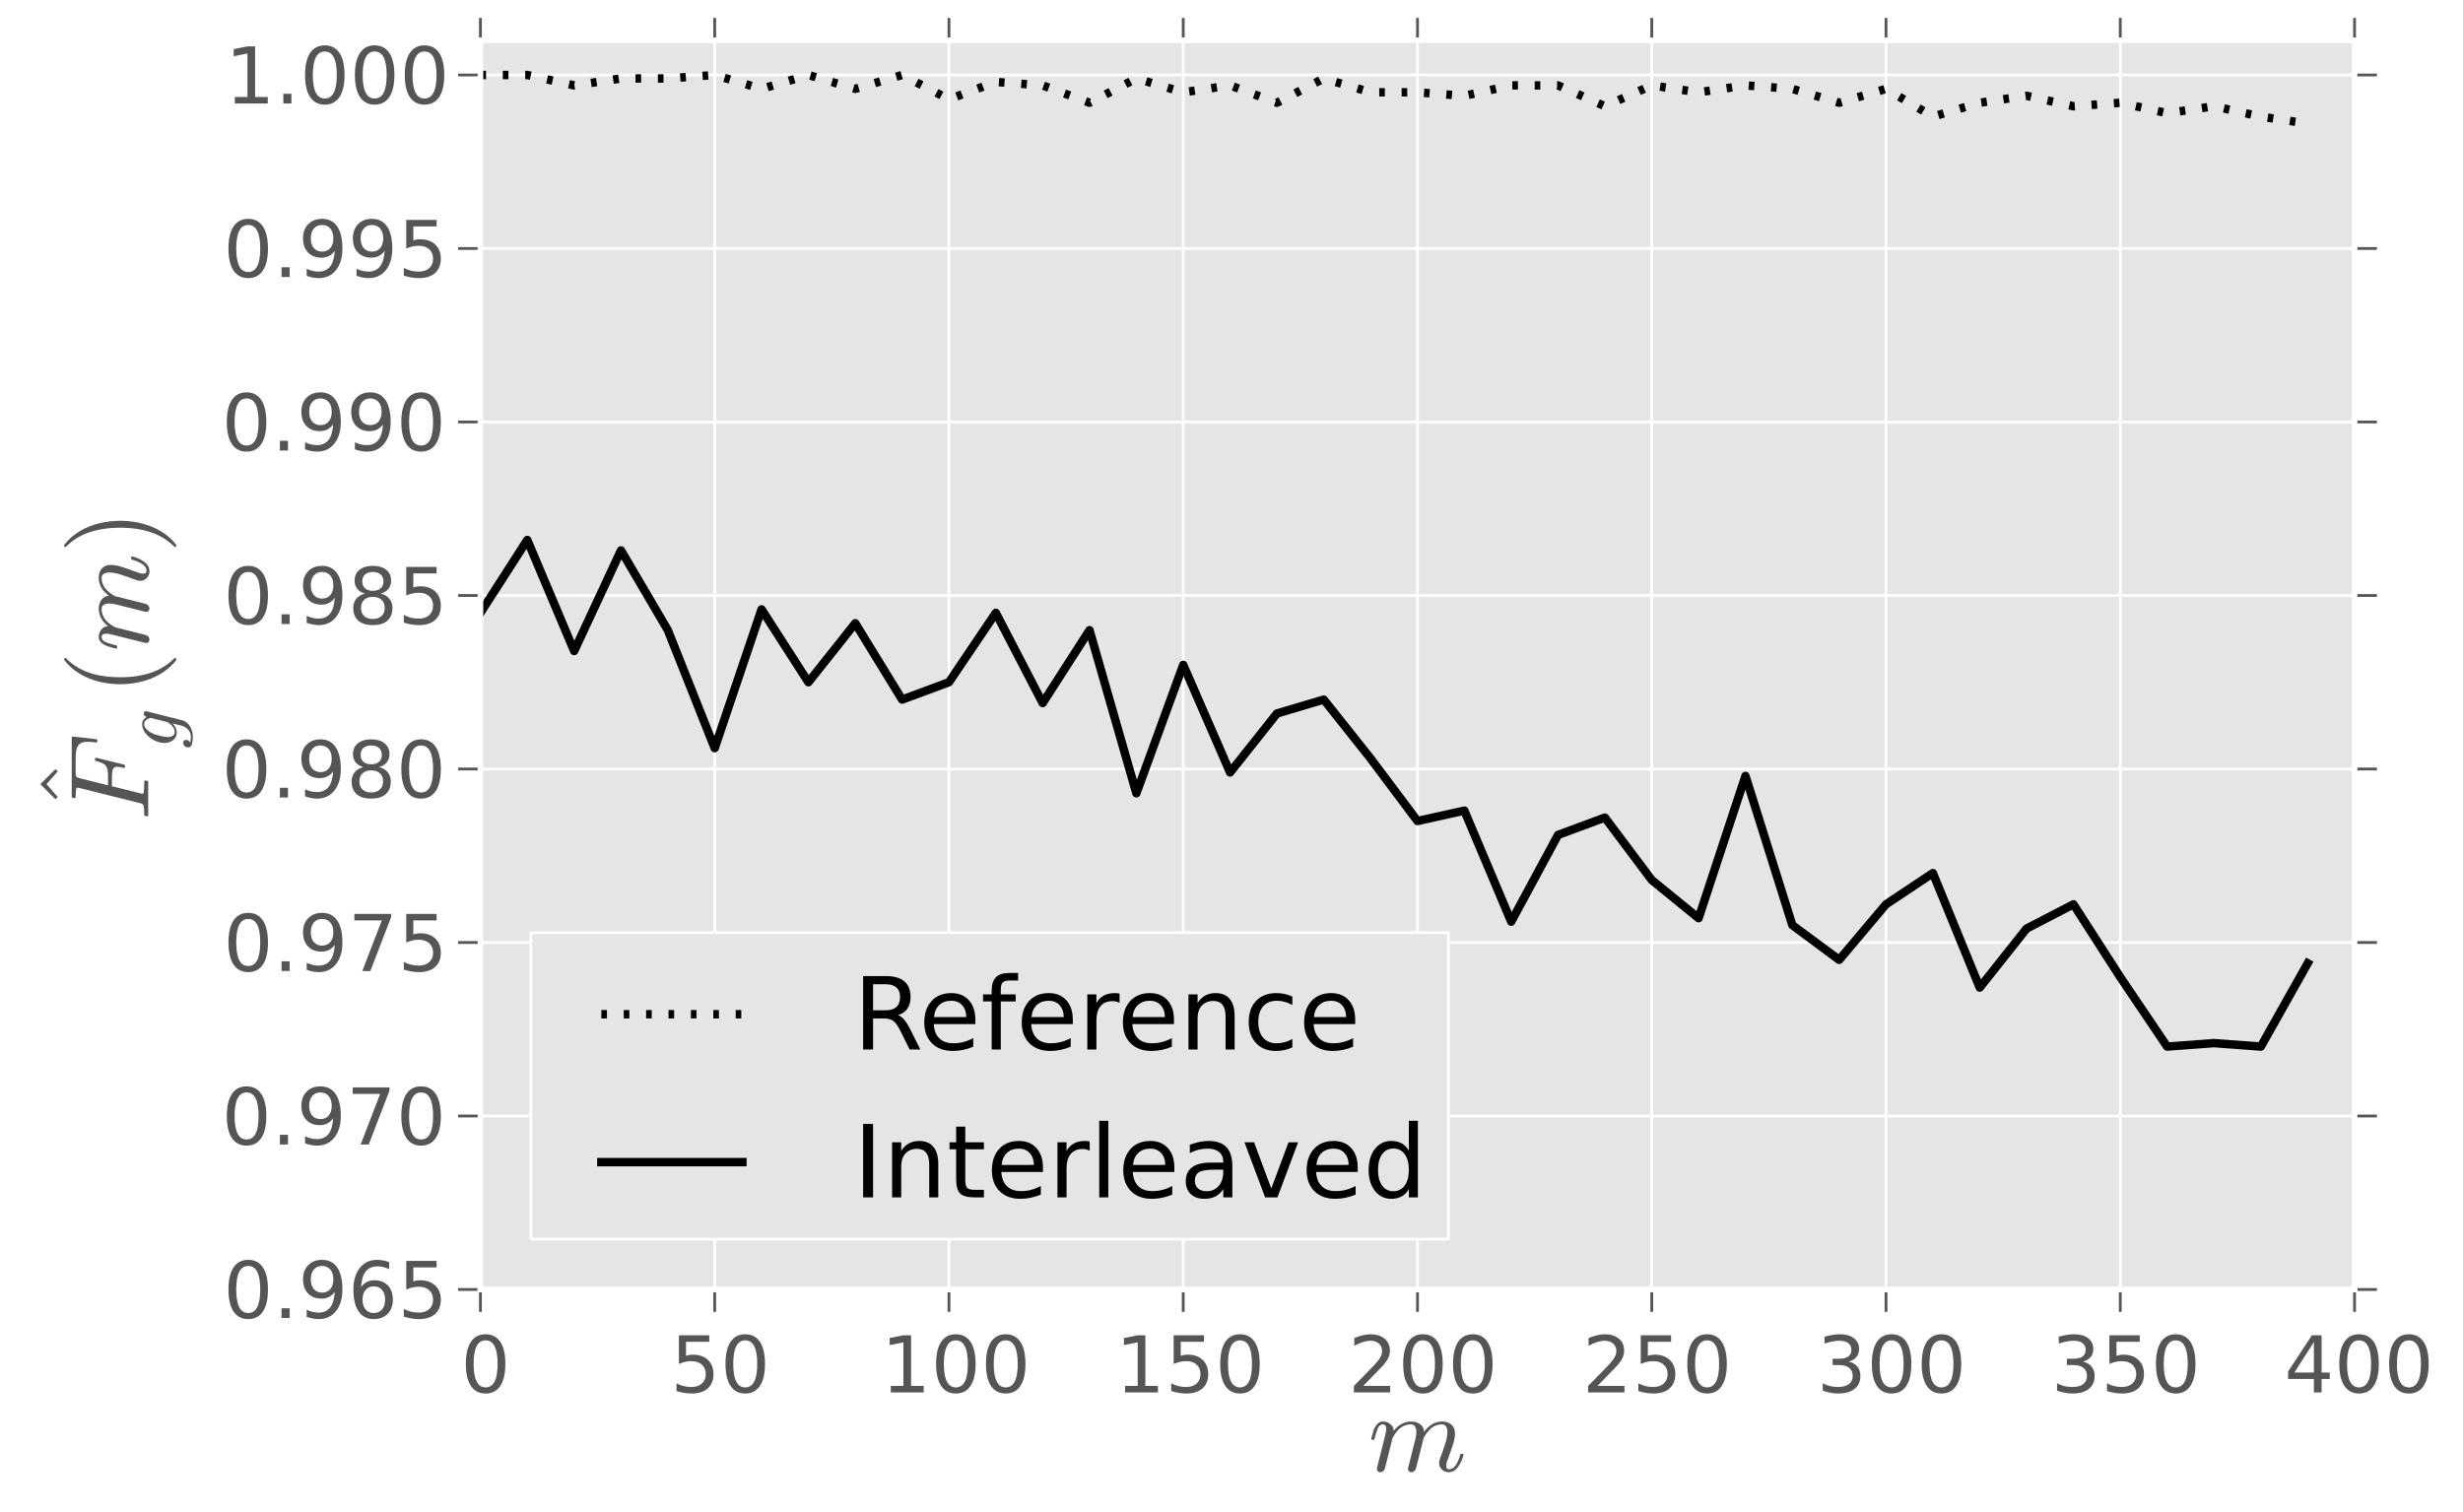
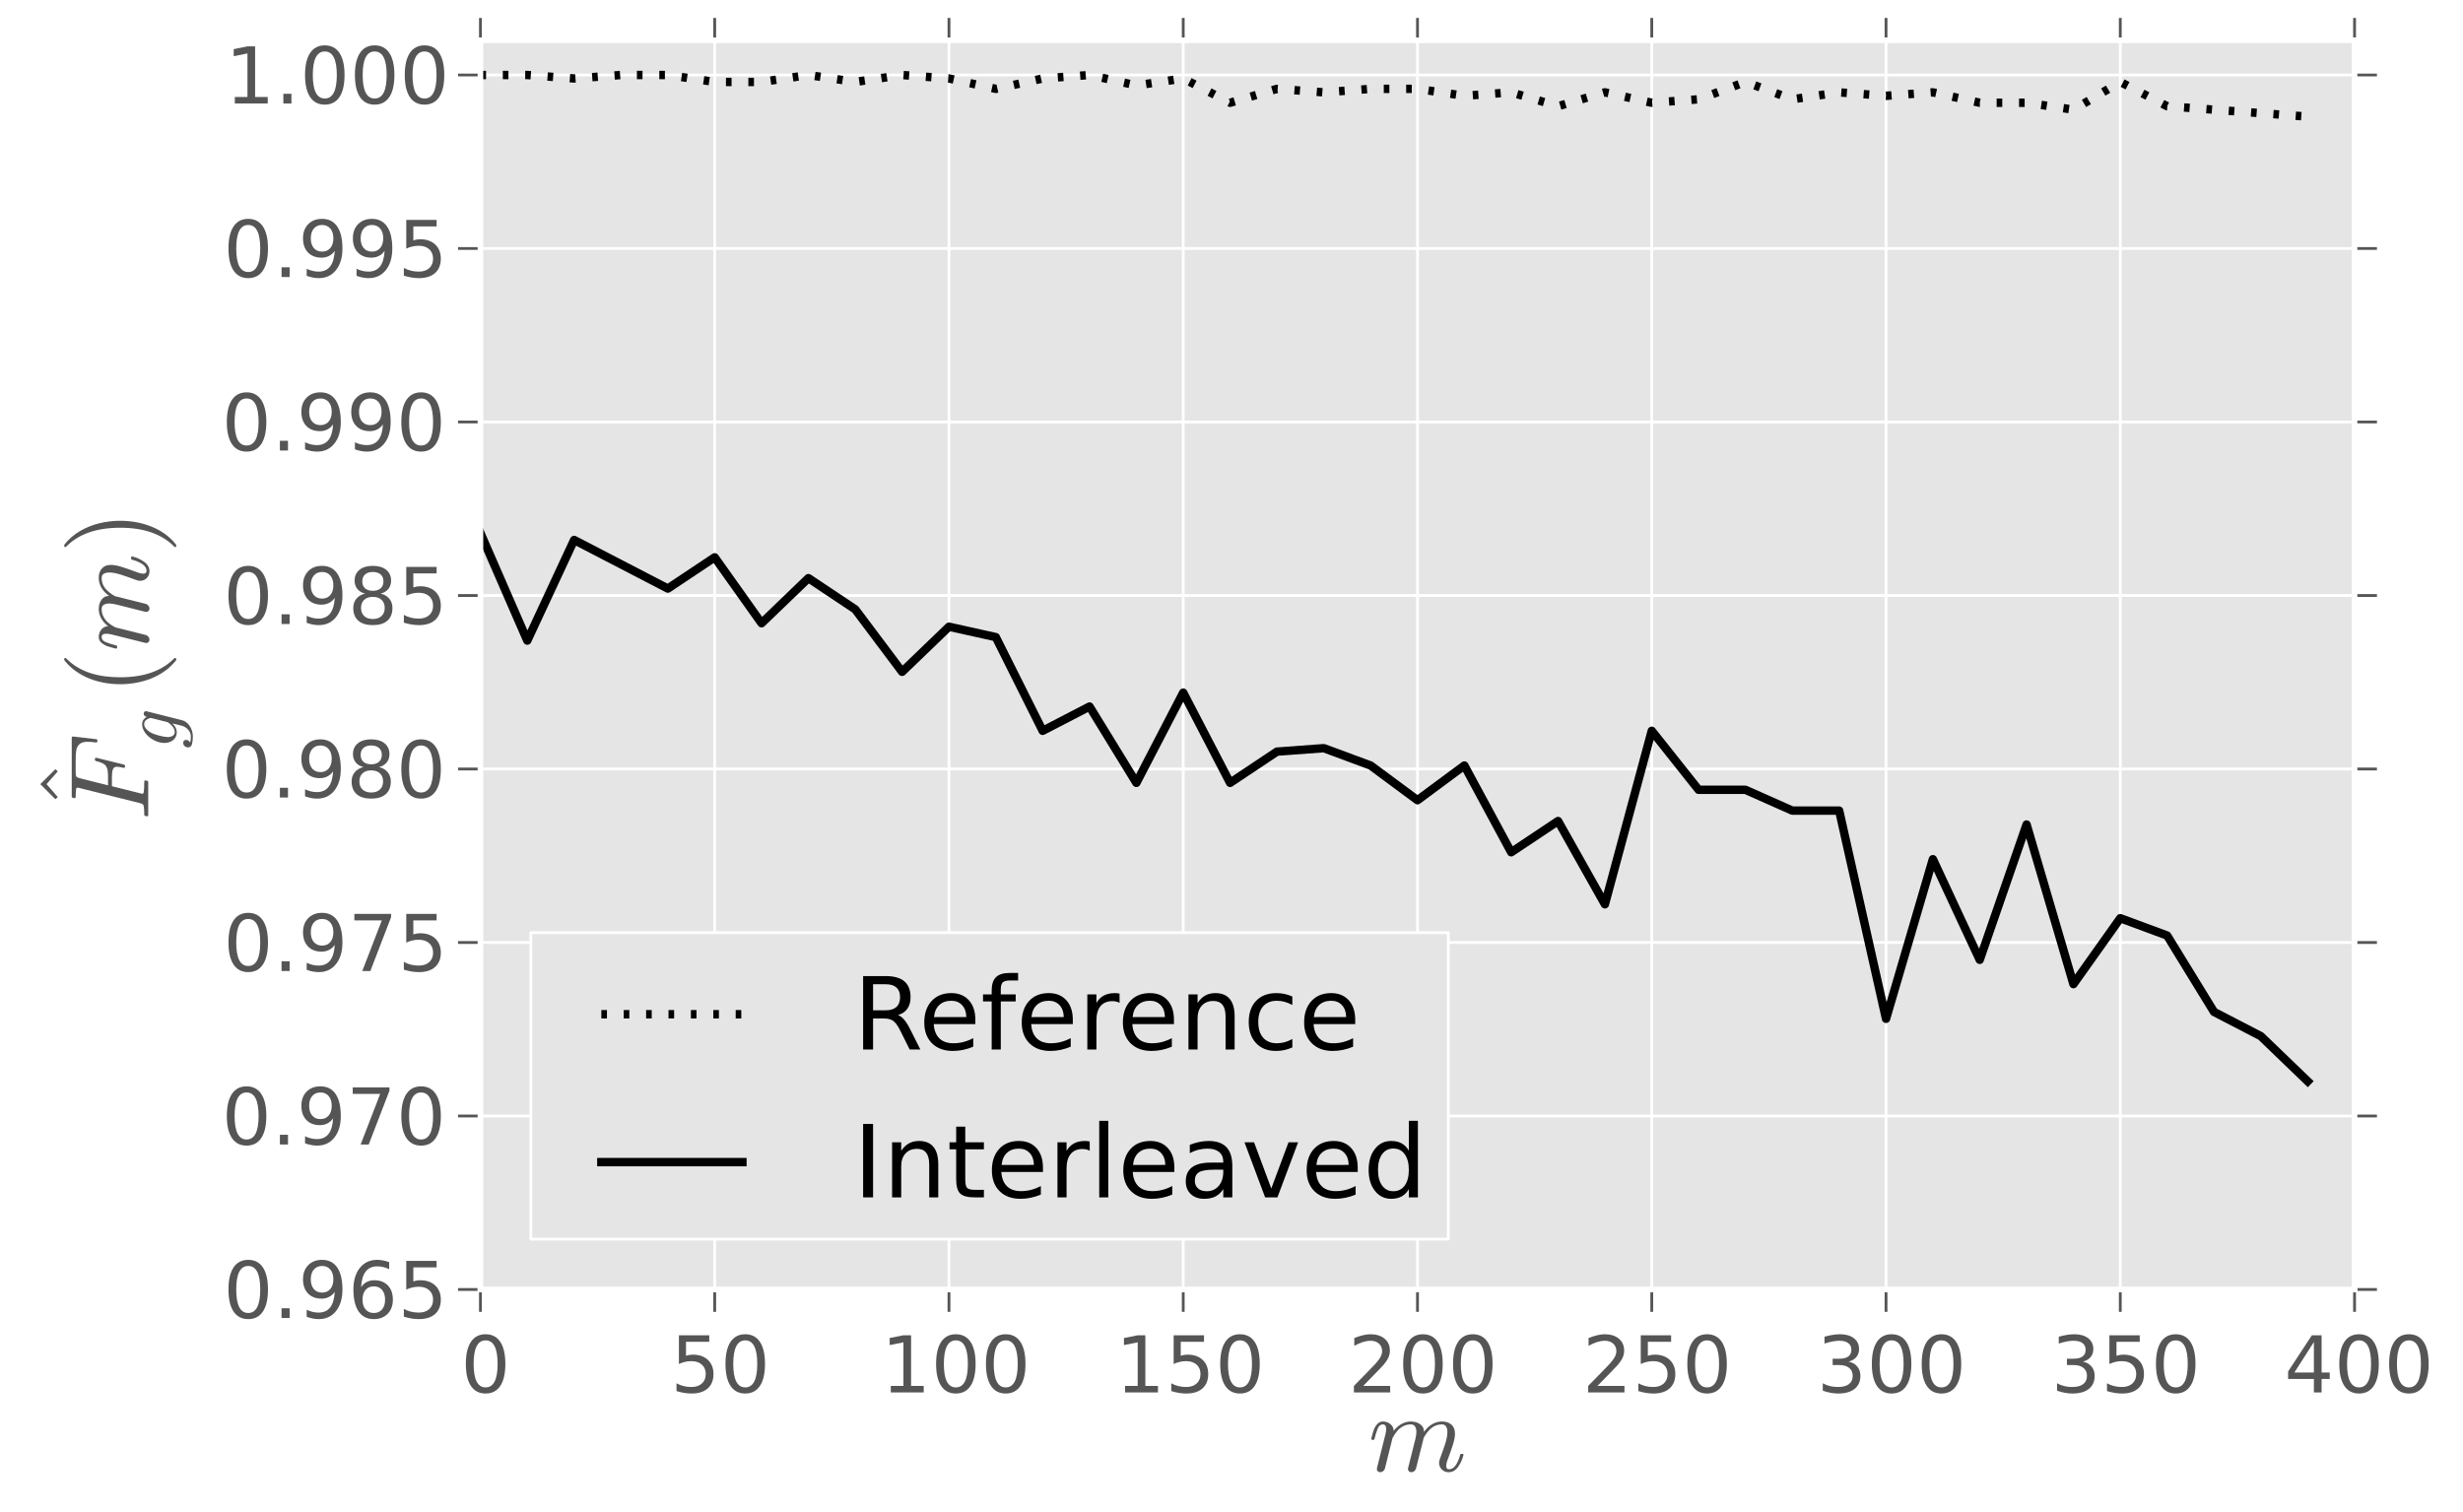
<svg xmlns="http://www.w3.org/2000/svg" xmlns:xlink="http://www.w3.org/1999/xlink" height="270pt" version="1.1" viewBox="0 0 440 270" width="440pt">
  <defs>
    <style type="text/css">
*{stroke-linecap:square;stroke-linejoin:round;}
  </style>
  </defs>
  <g id="figure_1">
    <g id="patch_1">
      <path d=" M3.55271e-15 270.59 L440.381 270.59 L440.381 0 L3.55271e-15 0 z " style="fill:#ffffff;" />
    </g>
    <g id="axes_1">
      <g id="patch_2">
        <path d=" M85.827 230.4 L420.627 230.4 L420.627 7.2 L85.827 7.2 z " style="fill:#e5e5e5;" />
      </g>
      <g id="matplotlib.axis_1">
        <g id="xtick_1">
          <g id="line2d_1">
            <path clip-path="url(#pd73f716477)" d=" M85.827 230.4 L85.827 7.2" style="fill:none;stroke:#ffffff;stroke-width:0.5;" />
          </g>
          <g id="line2d_2">
            <defs>
              <path d=" M0 0 L0 4" id="m7433545468" style="stroke:#555555;stroke-linecap:butt;stroke-width:0.5;" />
            </defs>
            <g>
              <use style="fill:#555555;stroke:#555555;stroke-linecap:butt;stroke-width:0.5;" x="85.827" xlink:href="#m7433545468" y="230.4" />
            </g>
          </g>
          <g id="line2d_3">
            <defs>
              <path d=" M0 0 L0 -4" id="maa4ac689f6" style="stroke:#555555;stroke-linecap:butt;stroke-width:0.5;" />
            </defs>
            <g>
              <use style="fill:#555555;stroke:#555555;stroke-linecap:butt;stroke-width:0.5;" x="85.827" xlink:href="#maa4ac689f6" y="7.2" />
            </g>
          </g>
          <g id="text_1">
            <defs>
              <path d=" M31.781 66.406 Q24.172 66.406 20.328 58.906 Q16.5 51.422 16.5 36.375 Q16.5 21.391 20.328 13.891 Q24.172 6.391 31.781 6.391 Q39.453 6.391 43.281 13.891 Q47.125 21.391 47.125 36.375 Q47.125 51.422 43.281 58.906 Q39.453 66.406 31.781 66.406 M31.781 74.219 Q44.047 74.219 50.516 64.516 Q56.984 54.828 56.984 36.375 Q56.984 17.969 50.516 8.266 Q44.047 -1.422 31.781 -1.422 Q19.531 -1.422 13.062 8.266 Q6.594 17.969 6.594 36.375 Q6.594 54.828 13.062 64.516 Q19.531 74.219 31.781 74.219" id="DejaVuSans-30" />
            </defs>
            <g style="fill:#555555;" transform="translate(82.29922 248.7906)scale(0.14 -0.14)">
              <use xlink:href="#DejaVuSans-30" />
            </g>
          </g>
        </g>
        <g id="xtick_2">
          <g id="line2d_4">
            <path clip-path="url(#pd73f716477)" d=" M127.677 230.4 L127.677 7.2" style="fill:none;stroke:#ffffff;stroke-width:0.5;" />
          </g>
          <g id="line2d_5">
            <g>
              <use style="fill:#555555;stroke:#555555;stroke-linecap:butt;stroke-width:0.5;" x="127.677" xlink:href="#m7433545468" y="230.4" />
            </g>
          </g>
          <g id="line2d_6">
            <g>
              <use style="fill:#555555;stroke:#555555;stroke-linecap:butt;stroke-width:0.5;" x="127.677" xlink:href="#maa4ac689f6" y="7.2" />
            </g>
          </g>
          <g id="text_2">
            <defs>
              <path d=" M10.797 72.906 L49.516 72.906 L49.516 64.594 L19.828 64.594 L19.828 46.734 Q21.969 47.469 24.109 47.828 Q26.266 48.188 28.422 48.188 Q40.625 48.188 47.75 41.5 Q54.891 34.812 54.891 23.391 Q54.891 11.625 47.562 5.094 Q40.234 -1.422 26.906 -1.422 Q22.312 -1.422 17.547 -0.641 Q12.797 0.141 7.719 1.703 L7.719 11.625 Q12.109 9.234 16.797 8.062 Q21.484 6.891 26.703 6.891 Q35.156 6.891 40.078 11.328 Q45.016 15.766 45.016 23.391 Q45.016 31 40.078 35.438 Q35.156 39.891 26.703 39.891 Q22.75 39.891 18.812 39.016 Q14.891 38.141 10.797 36.281 z " id="DejaVuSans-35" />
            </defs>
            <g style="fill:#555555;" transform="translate(119.7742 248.7906)scale(0.14 -0.14)">
              <use xlink:href="#DejaVuSans-35" />
              <use x="63.623" xlink:href="#DejaVuSans-30" />
            </g>
          </g>
        </g>
        <g id="xtick_3">
          <g id="line2d_7">
            <path clip-path="url(#pd73f716477)" d=" M169.527 230.4 L169.527 7.2" style="fill:none;stroke:#ffffff;stroke-width:0.5;" />
          </g>
          <g id="line2d_8">
            <g>
              <use style="fill:#555555;stroke:#555555;stroke-linecap:butt;stroke-width:0.5;" x="169.527" xlink:href="#m7433545468" y="230.4" />
            </g>
          </g>
          <g id="line2d_9">
            <g>
              <use style="fill:#555555;stroke:#555555;stroke-linecap:butt;stroke-width:0.5;" x="169.527" xlink:href="#maa4ac689f6" y="7.2" />
            </g>
          </g>
          <g id="text_3">
            <defs>
              <path d=" M12.406 8.297 L28.516 8.297 L28.516 63.922 L10.984 60.406 L10.984 69.391 L28.422 72.906 L38.281 72.906 L38.281 8.297 L54.391 8.297 L54.391 0 L12.406 0 z " id="DejaVuSans-31" />
            </defs>
            <g style="fill:#555555;" transform="translate(157.3991 248.7906)scale(0.14 -0.14)">
              <use xlink:href="#DejaVuSans-31" />
              <use x="63.623" xlink:href="#DejaVuSans-30" />
              <use x="127.246" xlink:href="#DejaVuSans-30" />
            </g>
          </g>
        </g>
        <g id="xtick_4">
          <g id="line2d_10">
            <path clip-path="url(#pd73f716477)" d=" M211.377 230.4 L211.377 7.2" style="fill:none;stroke:#ffffff;stroke-width:0.5;" />
          </g>
          <g id="line2d_11">
            <g>
              <use style="fill:#555555;stroke:#555555;stroke-linecap:butt;stroke-width:0.5;" x="211.377" xlink:href="#m7433545468" y="230.4" />
            </g>
          </g>
          <g id="line2d_12">
            <g>
              <use style="fill:#555555;stroke:#555555;stroke-linecap:butt;stroke-width:0.5;" x="211.377" xlink:href="#maa4ac689f6" y="7.2" />
            </g>
          </g>
          <g id="text_4">
            <g style="fill:#555555;" transform="translate(199.2491 248.7906)scale(0.14 -0.14)">
              <use xlink:href="#DejaVuSans-31" />
              <use x="63.623" xlink:href="#DejaVuSans-35" />
              <use x="127.246" xlink:href="#DejaVuSans-30" />
            </g>
          </g>
        </g>
        <g id="xtick_5">
          <g id="line2d_13">
            <path clip-path="url(#pd73f716477)" d=" M253.227 230.4 L253.227 7.2" style="fill:none;stroke:#ffffff;stroke-width:0.5;" />
          </g>
          <g id="line2d_14">
            <g>
              <use style="fill:#555555;stroke:#555555;stroke-linecap:butt;stroke-width:0.5;" x="253.227" xlink:href="#m7433545468" y="230.4" />
            </g>
          </g>
          <g id="line2d_15">
            <g>
              <use style="fill:#555555;stroke:#555555;stroke-linecap:butt;stroke-width:0.5;" x="253.227" xlink:href="#maa4ac689f6" y="7.2" />
            </g>
          </g>
          <g id="text_5">
            <defs>
              <path d=" M19.188 8.297 L53.609 8.297 L53.609 0 L7.328 0 L7.328 8.297 Q12.938 14.109 22.625 23.891 Q32.328 33.688 34.812 36.531 Q39.547 41.844 41.422 45.531 Q43.312 49.219 43.312 52.781 Q43.312 58.594 39.234 62.25 Q35.156 65.922 28.609 65.922 Q23.969 65.922 18.812 64.312 Q13.672 62.703 7.812 59.422 L7.812 69.391 Q13.766 71.781 18.938 73 Q24.125 74.219 28.422 74.219 Q39.75 74.219 46.484 68.547 Q53.219 62.891 53.219 53.422 Q53.219 48.922 51.531 44.891 Q49.859 40.875 45.406 35.406 Q44.188 33.984 37.641 27.219 Q31.109 20.453 19.188 8.297" id="DejaVuSans-32" />
            </defs>
            <g style="fill:#555555;" transform="translate(240.8431 248.7906)scale(0.14 -0.14)">
              <use xlink:href="#DejaVuSans-32" />
              <use x="63.623" xlink:href="#DejaVuSans-30" />
              <use x="127.246" xlink:href="#DejaVuSans-30" />
            </g>
          </g>
        </g>
        <g id="xtick_6">
          <g id="line2d_16">
            <path clip-path="url(#pd73f716477)" d=" M295.077 230.4 L295.077 7.2" style="fill:none;stroke:#ffffff;stroke-width:0.5;" />
          </g>
          <g id="line2d_17">
            <g>
              <use style="fill:#555555;stroke:#555555;stroke-linecap:butt;stroke-width:0.5;" x="295.077" xlink:href="#m7433545468" y="230.4" />
            </g>
          </g>
          <g id="line2d_18">
            <g>
              <use style="fill:#555555;stroke:#555555;stroke-linecap:butt;stroke-width:0.5;" x="295.077" xlink:href="#maa4ac689f6" y="7.2" />
            </g>
          </g>
          <g id="text_6">
            <g style="fill:#555555;" transform="translate(282.6931 248.7906)scale(0.14 -0.14)">
              <use xlink:href="#DejaVuSans-32" />
              <use x="63.623" xlink:href="#DejaVuSans-35" />
              <use x="127.246" xlink:href="#DejaVuSans-30" />
            </g>
          </g>
        </g>
        <g id="xtick_7">
          <g id="line2d_19">
            <path clip-path="url(#pd73f716477)" d=" M336.927 230.4 L336.927 7.2" style="fill:none;stroke:#ffffff;stroke-width:0.5;" />
          </g>
          <g id="line2d_20">
            <g>
              <use style="fill:#555555;stroke:#555555;stroke-linecap:butt;stroke-width:0.5;" x="336.927" xlink:href="#m7433545468" y="230.4" />
            </g>
          </g>
          <g id="line2d_21">
            <g>
              <use style="fill:#555555;stroke:#555555;stroke-linecap:butt;stroke-width:0.5;" x="336.927" xlink:href="#maa4ac689f6" y="7.2" />
            </g>
          </g>
          <g id="text_7">
            <defs>
              <path d=" M40.578 39.312 Q47.656 37.797 51.625 33 Q55.609 28.219 55.609 21.188 Q55.609 10.406 48.188 4.484 Q40.766 -1.422 27.094 -1.422 Q22.516 -1.422 17.656 -0.516 Q12.797 0.391 7.625 2.203 L7.625 11.719 Q11.719 9.328 16.594 8.109 Q21.484 6.891 26.812 6.891 Q36.078 6.891 40.938 10.547 Q45.797 14.203 45.797 21.188 Q45.797 27.641 41.281 31.266 Q36.766 34.906 28.719 34.906 L20.219 34.906 L20.219 43.016 L29.109 43.016 Q36.375 43.016 40.234 45.922 Q44.094 48.828 44.094 54.297 Q44.094 59.906 40.109 62.906 Q36.141 65.922 28.719 65.922 Q24.656 65.922 20.016 65.031 Q15.375 64.156 9.812 62.312 L9.812 71.094 Q15.438 72.656 20.344 73.438 Q25.25 74.219 29.594 74.219 Q40.828 74.219 47.359 69.109 Q53.906 64.016 53.906 55.328 Q53.906 49.266 50.438 45.094 Q46.969 40.922 40.578 39.312" id="DejaVuSans-33" />
            </defs>
            <g style="fill:#555555;" transform="translate(324.5639 248.7906)scale(0.14 -0.14)">
              <use xlink:href="#DejaVuSans-33" />
              <use x="63.623" xlink:href="#DejaVuSans-30" />
              <use x="127.246" xlink:href="#DejaVuSans-30" />
            </g>
          </g>
        </g>
        <g id="xtick_8">
          <g id="line2d_22">
            <path clip-path="url(#pd73f716477)" d=" M378.777 230.4 L378.777 7.2" style="fill:none;stroke:#ffffff;stroke-width:0.5;" />
          </g>
          <g id="line2d_23">
            <g>
              <use style="fill:#555555;stroke:#555555;stroke-linecap:butt;stroke-width:0.5;" x="378.777" xlink:href="#m7433545468" y="230.4" />
            </g>
          </g>
          <g id="line2d_24">
            <g>
              <use style="fill:#555555;stroke:#555555;stroke-linecap:butt;stroke-width:0.5;" x="378.777" xlink:href="#maa4ac689f6" y="7.2" />
            </g>
          </g>
          <g id="text_8">
            <g style="fill:#555555;" transform="translate(366.4139 248.7906)scale(0.14 -0.14)">
              <use xlink:href="#DejaVuSans-33" />
              <use x="63.623" xlink:href="#DejaVuSans-35" />
              <use x="127.246" xlink:href="#DejaVuSans-30" />
            </g>
          </g>
        </g>
        <g id="xtick_9">
          <g id="line2d_25">
            <path clip-path="url(#pd73f716477)" d=" M420.627 230.4 L420.627 7.2" style="fill:none;stroke:#ffffff;stroke-width:0.5;" />
          </g>
          <g id="line2d_26">
            <g>
              <use style="fill:#555555;stroke:#555555;stroke-linecap:butt;stroke-width:0.5;" x="420.627" xlink:href="#m7433545468" y="230.4" />
            </g>
          </g>
          <g id="line2d_27">
            <g>
              <use style="fill:#555555;stroke:#555555;stroke-linecap:butt;stroke-width:0.5;" x="420.627" xlink:href="#maa4ac689f6" y="7.2" />
            </g>
          </g>
          <g id="text_9">
            <defs>
              <path d=" M37.797 64.312 L12.891 25.391 L37.797 25.391 z  M35.203 72.906 L47.609 72.906 L47.609 25.391 L58.016 25.391 L58.016 17.188 L47.609 17.188 L47.609 0 L37.797 0 L37.797 17.188 L4.891 17.188 L4.891 26.703 z " id="DejaVuSans-34" />
            </defs>
            <g style="fill:#555555;" transform="translate(408.0725 248.7906)scale(0.14 -0.14)">
              <use xlink:href="#DejaVuSans-34" />
              <use x="63.623" xlink:href="#DejaVuSans-30" />
              <use x="127.246" xlink:href="#DejaVuSans-30" />
            </g>
          </g>
        </g>
        <g id="text_10">
          <defs>
            <path d=" M7.719 1.703 Q7.719 2.297 7.812 2.594 L15.281 32.422 Q16.016 35.203 16.016 37.312 Q16.016 41.609 13.094 41.609 Q9.969 41.609 8.453 37.859 Q6.938 34.125 5.516 28.422 Q5.516 28.125 5.219 27.953 Q4.938 27.781 4.688 27.781 L3.516 27.781 Q3.172 27.781 2.922 28.141 Q2.688 28.516 2.688 28.812 Q3.766 33.156 4.766 36.172 Q5.766 39.203 7.891 41.688 Q10.016 44.188 13.188 44.188 Q16.938 44.188 19.812 41.812 Q22.703 39.453 22.703 35.797 Q25.688 39.703 29.688 41.938 Q33.688 44.188 38.188 44.188 Q42.922 44.188 46.359 41.766 Q49.812 39.359 49.812 34.906 Q52.875 39.266 57 41.719 Q61.141 44.188 66.016 44.188 Q71.188 44.188 74.328 41.375 Q77.484 38.578 77.484 33.406 Q77.484 29.297 75.656 23.484 Q73.828 17.672 71.094 10.5 Q69.672 7.031 69.672 4.5 Q69.672 1.516 72.016 1.516 Q75.922 1.516 78.516 5.703 Q81.109 9.906 82.172 14.703 Q82.469 15.281 83.016 15.281 L84.188 15.281 Q84.578 15.281 84.844 15.016 Q85.109 14.75 85.109 14.406 Q85.109 14.312 85.016 14.109 Q83.641 8.453 80.25 3.656 Q76.859 -1.125 71.781 -1.125 Q68.266 -1.125 65.766 1.297 Q63.281 3.719 63.281 7.172 Q63.281 8.938 64.109 11.078 Q66.938 18.609 68.812 24.516 Q70.703 30.422 70.703 34.906 Q70.703 37.703 69.578 39.656 Q68.453 41.609 65.828 41.609 Q60.359 41.609 56.344 38.25 Q52.344 34.906 49.422 29.391 Q49.219 28.422 49.125 27.875 L42.672 2.203 Q42.328 0.828 41.125 -0.141 Q39.938 -1.125 38.484 -1.125 Q37.312 -1.125 36.406 -0.344 Q35.5 0.438 35.5 1.703 Q35.5 2.297 35.594 2.594 L42 28.078 Q43.016 32.172 43.016 34.906 Q43.016 37.703 41.859 39.656 Q40.719 41.609 37.984 41.609 Q34.328 41.609 31.25 39.984 Q28.172 38.375 25.875 35.719 Q23.578 33.062 21.688 29.391 L14.891 2.203 Q14.547 0.828 13.344 -0.141 Q12.156 -1.125 10.688 -1.125 Q9.469 -1.125 8.594 -0.344 Q7.719 0.438 7.719 1.703" id="Cmmi10-6d" />
          </defs>
          <g style="fill:#555555;" transform="translate(244.4266 263.3897)scale(0.2 -0.2)">
            <use transform="translate(0.0 2.8125)" xlink:href="#Cmmi10-6d" />
          </g>
        </g>
      </g>
      <g id="matplotlib.axis_2">
        <g id="ytick_1">
          <g id="line2d_28">
            <path clip-path="url(#pd73f716477)" d=" M85.827 230.4 L420.627 230.4" style="fill:none;stroke:#ffffff;stroke-width:0.5;" />
          </g>
          <g id="line2d_29">
            <defs>
              <path d=" M0 0 L-4 0" id="m3e680a24a7" style="stroke:#555555;stroke-linecap:butt;stroke-width:0.5;" />
            </defs>
            <g>
              <use style="fill:#555555;stroke:#555555;stroke-linecap:butt;stroke-width:0.5;" x="85.827" xlink:href="#m3e680a24a7" y="230.4" />
            </g>
          </g>
          <g id="line2d_30">
            <defs>
              <path d=" M0 0 L4 0" id="m802668454a" style="stroke:#555555;stroke-linecap:butt;stroke-width:0.5;" />
            </defs>
            <g>
              <use style="fill:#555555;stroke:#555555;stroke-linecap:butt;stroke-width:0.5;" x="420.627" xlink:href="#m802668454a" y="230.4" />
            </g>
          </g>
          <g id="text_11">
            <defs>
              <path d=" M10.984 1.516 L10.984 10.5 Q14.703 8.734 18.5 7.812 Q22.312 6.891 25.984 6.891 Q35.75 6.891 40.891 13.453 Q46.047 20.016 46.781 33.406 Q43.953 29.203 39.594 26.953 Q35.25 24.703 29.984 24.703 Q19.047 24.703 12.672 31.312 Q6.297 37.938 6.297 49.422 Q6.297 60.641 12.938 67.422 Q19.578 74.219 30.609 74.219 Q43.266 74.219 49.922 64.516 Q56.594 54.828 56.594 36.375 Q56.594 19.141 48.406 8.859 Q40.234 -1.422 26.422 -1.422 Q22.703 -1.422 18.891 -0.688 Q15.094 0.047 10.984 1.516 M30.609 32.422 Q37.25 32.422 41.125 36.953 Q45.016 41.5 45.016 49.422 Q45.016 57.281 41.125 61.844 Q37.25 66.406 30.609 66.406 Q23.969 66.406 20.094 61.844 Q16.219 57.281 16.219 49.422 Q16.219 41.5 20.094 36.953 Q23.969 32.422 30.609 32.422" id="DejaVuSans-39" />
              <path d=" M33.016 40.375 Q26.375 40.375 22.484 35.828 Q18.609 31.297 18.609 23.391 Q18.609 15.531 22.484 10.953 Q26.375 6.391 33.016 6.391 Q39.656 6.391 43.531 10.953 Q47.406 15.531 47.406 23.391 Q47.406 31.297 43.531 35.828 Q39.656 40.375 33.016 40.375 M52.594 71.297 L52.594 62.312 Q48.875 64.062 45.094 64.984 Q41.312 65.922 37.594 65.922 Q27.828 65.922 22.672 59.328 Q17.531 52.734 16.797 39.406 Q19.672 43.656 24.016 45.922 Q28.375 48.188 33.594 48.188 Q44.578 48.188 50.953 41.516 Q57.328 34.859 57.328 23.391 Q57.328 12.156 50.688 5.359 Q44.047 -1.422 33.016 -1.422 Q20.359 -1.422 13.672 8.266 Q6.984 17.969 6.984 36.375 Q6.984 53.656 15.188 63.938 Q23.391 74.219 37.203 74.219 Q40.922 74.219 44.703 73.484 Q48.484 72.75 52.594 71.297" id="DejaVuSans-36" />
              <path d=" M10.688 12.406 L21 12.406 L21 0 L10.688 0 z " id="DejaVuSans-2e" />
            </defs>
            <g style="fill:#555555;" transform="translate(39.89312 235.4958)scale(0.14 -0.14)">
              <use xlink:href="#DejaVuSans-30" />
              <use x="63.623" xlink:href="#DejaVuSans-2e" />
              <use x="95.41" xlink:href="#DejaVuSans-39" />
              <use x="159.033" xlink:href="#DejaVuSans-36" />
              <use x="222.656" xlink:href="#DejaVuSans-35" />
            </g>
          </g>
        </g>
        <g id="ytick_2">
          <g id="line2d_31">
            <path clip-path="url(#pd73f716477)" d=" M85.827 199.4 L420.627 199.4" style="fill:none;stroke:#ffffff;stroke-width:0.5;" />
          </g>
          <g id="line2d_32">
            <g>
              <use style="fill:#555555;stroke:#555555;stroke-linecap:butt;stroke-width:0.5;" x="85.827" xlink:href="#m3e680a24a7" y="199.4" />
            </g>
          </g>
          <g id="line2d_33">
            <g>
              <use style="fill:#555555;stroke:#555555;stroke-linecap:butt;stroke-width:0.5;" x="420.627" xlink:href="#m802668454a" y="199.4" />
            </g>
          </g>
          <g id="text_12">
            <defs>
              <path d=" M8.203 72.906 L55.078 72.906 L55.078 68.703 L28.609 0 L18.312 0 L43.219 64.594 L8.203 64.594 z " id="DejaVuSans-37" />
            </defs>
            <g style="fill:#555555;" transform="translate(39.6 204.4958)scale(0.14 -0.14)">
              <use xlink:href="#DejaVuSans-30" />
              <use x="63.623" xlink:href="#DejaVuSans-2e" />
              <use x="95.41" xlink:href="#DejaVuSans-39" />
              <use x="159.033" xlink:href="#DejaVuSans-37" />
              <use x="222.656" xlink:href="#DejaVuSans-30" />
            </g>
          </g>
        </g>
        <g id="ytick_3">
          <g id="line2d_34">
            <path clip-path="url(#pd73f716477)" d=" M85.827 168.4 L420.627 168.4" style="fill:none;stroke:#ffffff;stroke-width:0.5;" />
          </g>
          <g id="line2d_35">
            <g>
              <use style="fill:#555555;stroke:#555555;stroke-linecap:butt;stroke-width:0.5;" x="85.827" xlink:href="#m3e680a24a7" y="168.4" />
            </g>
          </g>
          <g id="line2d_36">
            <g>
              <use style="fill:#555555;stroke:#555555;stroke-linecap:butt;stroke-width:0.5;" x="420.627" xlink:href="#m802668454a" y="168.4" />
            </g>
          </g>
          <g id="text_13">
            <g style="fill:#555555;" transform="translate(39.89312 173.4958)scale(0.14 -0.14)">
              <use xlink:href="#DejaVuSans-30" />
              <use x="63.623" xlink:href="#DejaVuSans-2e" />
              <use x="95.41" xlink:href="#DejaVuSans-39" />
              <use x="159.033" xlink:href="#DejaVuSans-37" />
              <use x="222.656" xlink:href="#DejaVuSans-35" />
            </g>
          </g>
        </g>
        <g id="ytick_4">
          <g id="line2d_37">
            <path clip-path="url(#pd73f716477)" d=" M85.827 137.4 L420.627 137.4" style="fill:none;stroke:#ffffff;stroke-width:0.5;" />
          </g>
          <g id="line2d_38">
            <g>
              <use style="fill:#555555;stroke:#555555;stroke-linecap:butt;stroke-width:0.5;" x="85.827" xlink:href="#m3e680a24a7" y="137.4" />
            </g>
          </g>
          <g id="line2d_39">
            <g>
              <use style="fill:#555555;stroke:#555555;stroke-linecap:butt;stroke-width:0.5;" x="420.627" xlink:href="#m802668454a" y="137.4" />
            </g>
          </g>
          <g id="text_14">
            <defs>
              <path d=" M31.781 34.625 Q24.75 34.625 20.719 30.859 Q16.703 27.094 16.703 20.516 Q16.703 13.922 20.719 10.156 Q24.75 6.391 31.781 6.391 Q38.812 6.391 42.859 10.172 Q46.922 13.969 46.922 20.516 Q46.922 27.094 42.891 30.859 Q38.875 34.625 31.781 34.625 M21.922 38.812 Q15.578 40.375 12.031 44.719 Q8.5 49.078 8.5 55.328 Q8.5 64.062 14.719 69.141 Q20.953 74.219 31.781 74.219 Q42.672 74.219 48.875 69.141 Q55.078 64.062 55.078 55.328 Q55.078 49.078 51.531 44.719 Q48 40.375 41.703 38.812 Q48.828 37.156 52.797 32.312 Q56.781 27.484 56.781 20.516 Q56.781 9.906 50.312 4.234 Q43.844 -1.422 31.781 -1.422 Q19.734 -1.422 13.25 4.234 Q6.781 9.906 6.781 20.516 Q6.781 27.484 10.781 32.312 Q14.797 37.156 21.922 38.812 M18.312 54.391 Q18.312 48.734 21.844 45.562 Q25.391 42.391 31.781 42.391 Q38.141 42.391 41.719 45.562 Q45.312 48.734 45.312 54.391 Q45.312 60.062 41.719 63.234 Q38.141 66.406 31.781 66.406 Q25.391 66.406 21.844 63.234 Q18.312 60.062 18.312 54.391" id="DejaVuSans-38" />
            </defs>
            <g style="fill:#555555;" transform="translate(39.6 142.4958)scale(0.14 -0.14)">
              <use xlink:href="#DejaVuSans-30" />
              <use x="63.623" xlink:href="#DejaVuSans-2e" />
              <use x="95.41" xlink:href="#DejaVuSans-39" />
              <use x="159.033" xlink:href="#DejaVuSans-38" />
              <use x="222.656" xlink:href="#DejaVuSans-30" />
            </g>
          </g>
        </g>
        <g id="ytick_5">
          <g id="line2d_40">
            <path clip-path="url(#pd73f716477)" d=" M85.827 106.4 L420.627 106.4" style="fill:none;stroke:#ffffff;stroke-width:0.5;" />
          </g>
          <g id="line2d_41">
            <g>
              <use style="fill:#555555;stroke:#555555;stroke-linecap:butt;stroke-width:0.5;" x="85.827" xlink:href="#m3e680a24a7" y="106.4" />
            </g>
          </g>
          <g id="line2d_42">
            <g>
              <use style="fill:#555555;stroke:#555555;stroke-linecap:butt;stroke-width:0.5;" x="420.627" xlink:href="#m802668454a" y="106.4" />
            </g>
          </g>
          <g id="text_15">
            <g style="fill:#555555;" transform="translate(39.89312 111.4958)scale(0.14 -0.14)">
              <use xlink:href="#DejaVuSans-30" />
              <use x="63.623" xlink:href="#DejaVuSans-2e" />
              <use x="95.41" xlink:href="#DejaVuSans-39" />
              <use x="159.033" xlink:href="#DejaVuSans-38" />
              <use x="222.656" xlink:href="#DejaVuSans-35" />
            </g>
          </g>
        </g>
        <g id="ytick_6">
          <g id="line2d_43">
            <path clip-path="url(#pd73f716477)" d=" M85.827 75.4 L420.627 75.4" style="fill:none;stroke:#ffffff;stroke-width:0.5;" />
          </g>
          <g id="line2d_44">
            <g>
              <use style="fill:#555555;stroke:#555555;stroke-linecap:butt;stroke-width:0.5;" x="85.827" xlink:href="#m3e680a24a7" y="75.4" />
            </g>
          </g>
          <g id="line2d_45">
            <g>
              <use style="fill:#555555;stroke:#555555;stroke-linecap:butt;stroke-width:0.5;" x="420.627" xlink:href="#m802668454a" y="75.4" />
            </g>
          </g>
          <g id="text_16">
            <g style="fill:#555555;" transform="translate(39.6 80.49578)scale(0.14 -0.14)">
              <use xlink:href="#DejaVuSans-30" />
              <use x="63.623" xlink:href="#DejaVuSans-2e" />
              <use x="95.41" xlink:href="#DejaVuSans-39" />
              <use x="159.033" xlink:href="#DejaVuSans-39" />
              <use x="222.656" xlink:href="#DejaVuSans-30" />
            </g>
          </g>
        </g>
        <g id="ytick_7">
          <g id="line2d_46">
            <path clip-path="url(#pd73f716477)" d=" M85.827 44.4 L420.627 44.4" style="fill:none;stroke:#ffffff;stroke-width:0.5;" />
          </g>
          <g id="line2d_47">
            <g>
              <use style="fill:#555555;stroke:#555555;stroke-linecap:butt;stroke-width:0.5;" x="85.827" xlink:href="#m3e680a24a7" y="44.4" />
            </g>
          </g>
          <g id="line2d_48">
            <g>
              <use style="fill:#555555;stroke:#555555;stroke-linecap:butt;stroke-width:0.5;" x="420.627" xlink:href="#m802668454a" y="44.4" />
            </g>
          </g>
          <g id="text_17">
            <g style="fill:#555555;" transform="translate(39.89312 49.49578)scale(0.14 -0.14)">
              <use xlink:href="#DejaVuSans-30" />
              <use x="63.623" xlink:href="#DejaVuSans-2e" />
              <use x="95.41" xlink:href="#DejaVuSans-39" />
              <use x="159.033" xlink:href="#DejaVuSans-39" />
              <use x="222.656" xlink:href="#DejaVuSans-35" />
            </g>
          </g>
        </g>
        <g id="ytick_8">
          <g id="line2d_49">
            <path clip-path="url(#pd73f716477)" d=" M85.827 13.4 L420.627 13.4" style="fill:none;stroke:#ffffff;stroke-width:0.5;" />
          </g>
          <g id="line2d_50">
            <g>
              <use style="fill:#555555;stroke:#555555;stroke-linecap:butt;stroke-width:0.5;" x="85.827" xlink:href="#m3e680a24a7" y="13.4" />
            </g>
          </g>
          <g id="line2d_51">
            <g>
              <use style="fill:#555555;stroke:#555555;stroke-linecap:butt;stroke-width:0.5;" x="420.627" xlink:href="#m802668454a" y="13.4" />
            </g>
          </g>
          <g id="text_18">
            <g style="fill:#555555;" transform="translate(40.21469 18.49578)scale(0.14 -0.14)">
              <use xlink:href="#DejaVuSans-31" />
              <use x="63.623" xlink:href="#DejaVuSans-2e" />
              <use x="95.41" xlink:href="#DejaVuSans-30" />
              <use x="159.033" xlink:href="#DejaVuSans-30" />
              <use x="222.656" xlink:href="#DejaVuSans-30" />
            </g>
          </g>
        </g>
        <g id="text_19">
          <defs>
            <path d=" M13.484 53.812 L11.531 55.906 L25 69.391 L38.375 55.906 L36.375 53.812 L25 63.812 z " id="Cmr10-5e" />
            <path d=" M4.688 0 Q3.719 0 3.719 1.312 Q3.766 1.562 3.906 2.172 Q4.047 2.781 4.312 3.141 Q4.594 3.516 4.984 3.516 Q11.078 3.516 13.484 4.203 Q14.797 4.641 15.375 6.891 L29.109 61.812 Q29.297 62.797 29.297 63.188 Q29.297 64.266 28.078 64.406 Q26.219 64.797 20.906 64.797 Q19.922 64.797 19.922 66.109 Q19.969 66.359 20.109 66.969 Q20.266 67.578 20.531 67.938 Q20.797 68.312 21.188 68.312 L74.031 68.312 Q75 68.312 75 67 L72.609 46.297 Q72.609 46 72.266 45.703 Q71.922 45.406 71.578 45.406 L70.703 45.406 Q69.672 45.406 69.672 46.688 Q70.312 51.219 70.312 54.109 Q70.312 59.078 68.156 61.422 Q66.016 63.766 62.734 64.281 Q59.469 64.797 53.719 64.797 L43.016 64.797 Q40.281 64.797 39.406 64.328 Q38.531 63.875 37.797 61.375 L31.391 35.891 L38.922 35.891 Q42.625 35.891 44.922 36.281 Q47.219 36.672 48.734 37.797 Q50.25 38.922 51.25 41.047 Q52.25 43.172 53.078 46.688 Q53.375 47.609 54.109 47.609 L54.984 47.609 Q56 47.609 56 46.297 L49.906 21.578 Q49.469 20.703 48.875 20.703 L48 20.703 Q47.016 20.703 47.016 22.016 Q47.266 23.047 47.406 23.734 Q47.562 24.422 47.781 25.703 Q48 27 48 27.984 Q48 30.859 45.453 31.641 Q42.922 32.422 38.812 32.422 L30.609 32.422 L24.125 6.5 Q23.875 5.516 23.875 5.516 Q23.875 4.344 24.609 4.203 Q27.203 3.516 34.812 3.516 Q35.797 3.516 35.797 2.203 Q35.453 0.781 35.25 0.391 Q35.062 0 34.078 0 z " id="Cmmi10-46" />
            <path d=" M6.5 -25 Q5.609 -25 5.609 -24.125 Q5.609 -23.688 5.812 -23.484 Q22.906 -6.781 22.906 25 Q22.906 56.781 6 73.297 Q5.609 73.531 5.609 74.125 Q5.609 74.469 5.875 74.734 Q6.156 75 6.5 75 L7.422 75 Q7.719 75 7.906 74.812 Q15.094 69.141 19.875 61.031 Q24.656 52.938 26.875 43.75 Q29.109 34.578 29.109 25 Q29.109 17.922 27.906 11.062 Q26.703 4.203 24.094 -2.453 Q21.484 -9.125 17.484 -14.766 Q13.484 -20.406 7.906 -24.812 Q7.719 -25 7.422 -25 z " id="Cmr10-29" />
            <path d=" M1.422 -14.312 Q1.422 -11.859 3.094 -10.031 Q4.781 -8.203 7.172 -8.203 Q8.797 -8.203 9.891 -9.203 Q10.984 -10.203 10.984 -11.812 Q10.984 -13.625 9.953 -15.062 Q8.938 -16.5 7.328 -17.094 Q10.016 -17.922 15.719 -17.922 Q20.312 -17.922 24.125 -14.375 Q27.938 -10.844 29.109 -6.203 L31.984 5.516 Q26.562 0 20.703 0 Q16.406 0 13.344 2.188 Q10.297 4.391 8.688 8.047 Q7.078 11.719 7.078 15.828 Q7.078 20.406 8.953 25.438 Q10.844 30.469 14.234 34.766 Q17.625 39.062 22.016 41.625 Q26.422 44.188 31.297 44.188 Q34.234 44.188 36.578 42.578 Q38.922 40.969 40.281 38.281 Q41.266 42.188 44.578 42.188 Q45.844 42.188 46.719 41.422 Q47.609 40.672 47.609 39.406 Q47.609 39.109 47.578 38.953 Q47.562 38.812 47.516 38.625 L36.078 -6.781 Q35.297 -9.906 33.203 -12.5 Q31.109 -15.094 28.266 -16.828 Q25.438 -18.562 22.062 -19.531 Q18.703 -20.516 15.578 -20.516 Q9.859 -20.516 5.641 -19.406 Q1.422 -18.312 1.422 -14.312 M20.906 2.594 Q27.297 2.594 33.5 11.375 L39.016 33.203 Q38.328 36.672 36.281 39.141 Q34.234 41.609 31.109 41.609 Q27.781 41.609 24.828 38.891 Q21.875 36.188 19.922 32.422 Q18.062 28.812 16.328 22.047 Q14.594 15.281 14.594 11.375 Q14.594 7.953 16.156 5.266 Q17.719 2.594 20.906 2.594" id="Cmmi10-67" />
            <path d=" M31 -24.812 Q25.438 -20.406 21.406 -14.719 Q17.391 -9.031 14.812 -2.578 Q12.25 3.859 10.984 10.891 Q9.719 17.922 9.719 25 Q9.719 32.172 10.984 39.203 Q12.25 46.234 14.859 52.734 Q17.484 59.234 21.531 64.891 Q25.594 70.562 31 74.812 Q31 75 31.5 75 L32.422 75 Q32.719 75 32.953 74.734 Q33.203 74.469 33.203 74.125 Q33.203 73.688 33.016 73.484 Q28.125 68.703 24.875 63.234 Q21.625 57.766 19.641 51.578 Q17.672 45.406 16.797 38.781 Q15.922 32.172 15.922 25 Q15.922 -6.781 32.906 -23.297 Q33.203 -23.578 33.203 -24.125 Q33.203 -24.359 32.938 -24.672 Q32.672 -25 32.422 -25 L31.5 -25 Q31 -25 31 -24.812" id="Cmr10-28" />
          </defs>
          <g style="fill:#555555;" transform="translate(34.6 146.6)rotate(-90.0)scale(0.2 -0.2)">
            <use transform="translate(7.46875 67.60938)" xlink:href="#Cmr10-5e" />
            <use transform="translate(0.0 40.60938)" xlink:href="#Cmmi10-46" />
            <use transform="translate(64.30664 15.1)scale(0.7)" xlink:href="#Cmmi10-67" />
            <use transform="translate(112.0117 40.60938)" xlink:href="#Cmr10-28" />
            <use transform="translate(150.8301 40.60938)" xlink:href="#Cmmi10-6d" />
            <use transform="translate(238.623 40.60938)" xlink:href="#Cmr10-29" />
          </g>
        </g>
      </g>
      <g id="line2d_52">
-         <path clip-path="url(#pd73f716477)" d=" M85.827 13.4 L94.197 13.4 L102.567 15.26 L110.937 14.02 L119.307 14.02 L127.677 13.4 L136.047 15.88 L144.417 13.4 L152.787 15.88 L161.157 13.4 L169.527 17.74 L177.897 14.64 L186.267 15.26 L194.637 18.36 L203.007 14.02 L211.377 16.5 L219.747 15.26 L228.117 18.36 L236.487 14.02 L244.857 16.5 L253.227 16.5 L261.597 17.12 L269.967 15.26 L278.337 15.26 L286.707 18.98 L295.077 15.26 L303.447 16.5 L311.817 15.26 L320.187 15.88 L328.557 18.36 L336.927 15.88 L345.297 20.84 L353.667 18.36 L362.037 17.12 L370.407 18.98 L378.777 18.36 L387.147 20.22 L395.517 18.98 L403.887 20.84 L412.257 22.08" style="fill:none;stroke:#000000;stroke-dasharray:1,3;stroke-dashoffset:0.0;stroke-linecap:butt;stroke-width:1.5;" />
+         <path clip-path="url(#pd73f716477)" d=" M85.827 13.4 L94.197 13.4 L102.567 14.02 L110.937 13.4 L119.307 13.4 L127.677 14.64 L136.047 14.64 L144.417 13.4 L152.787 14.64 L161.157 13.4 L169.527 14.02 L177.897 15.88 L186.267 14.02 L194.637 13.4 L203.007 15.26 L211.377 14.02 L219.747 18.36 L228.117 15.88 L236.487 16.5 L244.857 15.88 L253.227 15.88 L261.597 17.12 L269.967 16.5 L278.337 18.98 L286.707 16.5 L295.077 18.36 L303.447 17.74 L311.817 14.64 L320.187 17.74 L328.557 16.5 L336.927 17.12 L345.297 16.5 L353.667 18.36 L362.037 18.36 L370.407 19.6 L378.777 14.64 L387.147 18.98 L395.517 19.6 L403.887 20.22 L412.257 20.84" style="fill:none;stroke:#000000;stroke-dasharray:1,3;stroke-dashoffset:0.0;stroke-linecap:butt;stroke-width:1.5;" />
      </g>
      <g id="line2d_53">
-         <path clip-path="url(#pd73f716477)" d=" M85.827 109.5 L94.197 96.48 L102.567 116.32 L110.937 98.34 L119.307 112.6 L127.677 133.68 L136.047 108.88 L144.417 121.9 L152.787 111.36 L161.157 125 L169.527 121.9 L177.897 109.5 L186.267 125.62 L194.637 112.6 L203.007 141.74 L211.377 118.8 L219.747 138.02 L228.117 127.48 L236.487 125 L244.857 135.54 L253.227 146.7 L261.597 144.84 L269.967 164.68 L278.337 149.18 L286.707 146.08 L295.077 157.24 L303.447 164.06 L311.817 138.64 L320.187 165.3 L328.557 171.5 L336.927 161.58 L345.297 156 L353.667 176.46 L362.037 165.92 L370.407 161.58 L378.777 174.6 L387.147 187 L395.517 186.38 L403.887 187 L412.257 172.12" style="fill:none;stroke:#000000;stroke-width:1.5;" />
+         <path clip-path="url(#pd73f716477)" d=" M85.827 95.24 L94.197 114.46 L102.567 96.48 L110.937 100.82 L119.307 105.16 L127.677 99.58 L136.047 111.36 L144.417 103.3 L152.787 108.88 L161.157 120.04 L169.527 111.98 L177.897 113.84 L186.267 130.58 L194.637 126.24 L203.007 139.88 L211.377 123.76 L219.747 139.88 L228.117 134.3 L236.487 133.68 L244.857 136.78 L253.227 142.98 L261.597 136.78 L269.967 152.28 L278.337 146.7 L286.707 161.58 L295.077 130.58 L303.447 141.12 L311.817 141.12 L320.187 144.84 L328.557 144.84 L336.927 182.04 L345.297 153.52 L353.667 171.5 L362.037 147.32 L370.407 175.84 L378.777 164.06 L387.147 167.16 L395.517 180.8 L403.887 185.14 L412.257 193.2" style="fill:none;stroke:#000000;stroke-width:1.5;" />
      </g>
      <g id="patch_3">
        <path d=" M85.827 7.2 L420.627 7.2" style="fill:none;stroke:#ffffff;" />
      </g>
      <g id="patch_4">
        <path d=" M420.627 230.4 L420.627 7.2" style="fill:none;stroke:#ffffff;" />
      </g>
      <g id="patch_5">
        <path d=" M85.827 230.4 L420.627 230.4" style="fill:none;stroke:#ffffff;" />
      </g>
      <g id="patch_6">
        <path d=" M85.827 230.4 L85.827 7.2" style="fill:none;stroke:#ffffff;" />
      </g>
      <g id="legend_1">
        <g id="patch_7">
          <path d=" M94.827 221.4 L258.736 221.4 L258.736 166.646 L94.827 166.646 L94.827 221.4 z " style="fill:#e5e5e5;stroke:#ffffff;stroke-width:0.5;" />
        </g>
        <g id="line2d_54">
          <path d=" M107.427 181.223 L132.627 181.223" style="fill:none;stroke:#000000;stroke-dasharray:1,3;stroke-dashoffset:0.0;stroke-linecap:butt;stroke-width:1.5;" />
        </g>
        <g id="line2d_55" />
        <g id="text_20">
          <defs>
            <path d=" M54.891 33.016 L54.891 0 L45.906 0 L45.906 32.719 Q45.906 40.484 42.875 44.328 Q39.844 48.188 33.797 48.188 Q26.516 48.188 22.312 43.547 Q18.109 38.922 18.109 30.906 L18.109 0 L9.078 0 L9.078 54.688 L18.109 54.688 L18.109 46.188 Q21.344 51.125 25.703 53.562 Q30.078 56 35.797 56 Q45.219 56 50.047 50.172 Q54.891 44.344 54.891 33.016" id="DejaVuSans-6e" />
            <path d=" M37.109 75.984 L37.109 68.5 L28.516 68.5 Q23.688 68.5 21.797 66.547 Q19.922 64.594 19.922 59.516 L19.922 54.688 L34.719 54.688 L34.719 47.703 L19.922 47.703 L19.922 0 L10.891 0 L10.891 47.703 L2.297 47.703 L2.297 54.688 L10.891 54.688 L10.891 58.5 Q10.891 67.625 15.141 71.797 Q19.391 75.984 28.609 75.984 z " id="DejaVuSans-66" />
            <path d=" M44.391 34.188 Q47.562 33.109 50.562 29.594 Q53.562 26.078 56.594 19.922 L66.609 0 L56 0 L46.688 18.703 Q43.062 26.031 39.672 28.422 Q36.281 30.812 30.422 30.812 L19.672 30.812 L19.672 0 L9.812 0 L9.812 72.906 L32.078 72.906 Q44.578 72.906 50.734 67.672 Q56.891 62.453 56.891 51.906 Q56.891 45.016 53.688 40.469 Q50.484 35.938 44.391 34.188 M19.672 64.797 L19.672 38.922 L32.078 38.922 Q39.203 38.922 42.844 42.219 Q46.484 45.516 46.484 51.906 Q46.484 58.297 42.844 61.547 Q39.203 64.797 32.078 64.797 z " id="DejaVuSans-52" />
            <path d=" M56.203 29.594 L56.203 25.203 L14.891 25.203 Q15.484 15.922 20.484 11.062 Q25.484 6.203 34.422 6.203 Q39.594 6.203 44.453 7.469 Q49.312 8.734 54.109 11.281 L54.109 2.781 Q49.266 0.734 44.188 -0.344 Q39.109 -1.422 33.891 -1.422 Q20.797 -1.422 13.156 6.188 Q5.516 13.812 5.516 26.812 Q5.516 40.234 12.766 48.109 Q20.016 56 32.328 56 Q43.359 56 49.781 48.891 Q56.203 41.797 56.203 29.594 M47.219 32.234 Q47.125 39.594 43.094 43.984 Q39.062 48.391 32.422 48.391 Q24.906 48.391 20.391 44.141 Q15.875 39.891 15.188 32.172 z " id="DejaVuSans-65" />
            <path d=" M48.781 52.594 L48.781 44.188 Q44.969 46.297 41.141 47.344 Q37.312 48.391 33.406 48.391 Q24.656 48.391 19.812 42.844 Q14.984 37.312 14.984 27.297 Q14.984 17.281 19.812 11.734 Q24.656 6.203 33.406 6.203 Q37.312 6.203 41.141 7.25 Q44.969 8.297 48.781 10.406 L48.781 2.094 Q45.016 0.344 40.984 -0.531 Q36.969 -1.422 32.422 -1.422 Q20.062 -1.422 12.781 6.344 Q5.516 14.109 5.516 27.297 Q5.516 40.672 12.859 48.328 Q20.219 56 33.016 56 Q37.156 56 41.109 55.141 Q45.062 54.297 48.781 52.594" id="DejaVuSans-63" />
            <path d=" M41.109 46.297 Q39.594 47.172 37.812 47.578 Q36.031 48 33.891 48 Q26.266 48 22.188 43.047 Q18.109 38.094 18.109 28.812 L18.109 0 L9.078 0 L9.078 54.688 L18.109 54.688 L18.109 46.188 Q20.953 51.172 25.484 53.578 Q30.031 56 36.531 56 Q37.453 56 38.578 55.875 Q39.703 55.766 41.062 55.516 z " id="DejaVuSans-72" />
          </defs>
          <g transform="translate(152.4266 187.5234)scale(0.18 -0.18)">
            <use xlink:href="#DejaVuSans-52" />
            <use x="64.982" xlink:href="#DejaVuSans-65" />
            <use x="126.506" xlink:href="#DejaVuSans-66" />
            <use x="161.711" xlink:href="#DejaVuSans-65" />
            <use x="223.234" xlink:href="#DejaVuSans-72" />
            <use x="262.098" xlink:href="#DejaVuSans-65" />
            <use x="323.621" xlink:href="#DejaVuSans-6e" />
            <use x="387.0" xlink:href="#DejaVuSans-63" />
            <use x="441.98" xlink:href="#DejaVuSans-65" />
          </g>
        </g>
        <g id="line2d_56">
          <path d=" M107.427 207.644 L132.627 207.644" style="fill:none;stroke:#000000;stroke-width:1.5;" />
        </g>
        <g id="line2d_57" />
        <g id="text_21">
          <defs>
            <path d=" M9.422 75.984 L18.406 75.984 L18.406 0 L9.422 0 z " id="DejaVuSans-6c" />
            <path d=" M18.312 70.219 L18.312 54.688 L36.812 54.688 L36.812 47.703 L18.312 47.703 L18.312 18.016 Q18.312 11.328 20.141 9.422 Q21.969 7.516 27.594 7.516 L36.812 7.516 L36.812 0 L27.594 0 Q17.188 0 13.234 3.875 Q9.281 7.766 9.281 18.016 L9.281 47.703 L2.688 47.703 L2.688 54.688 L9.281 54.688 L9.281 70.219 z " id="DejaVuSans-74" />
            <path d=" M45.406 46.391 L45.406 75.984 L54.391 75.984 L54.391 0 L45.406 0 L45.406 8.203 Q42.578 3.328 38.25 0.953 Q33.938 -1.422 27.875 -1.422 Q17.969 -1.422 11.734 6.484 Q5.516 14.406 5.516 27.297 Q5.516 40.188 11.734 48.094 Q17.969 56 27.875 56 Q33.938 56 38.25 53.625 Q42.578 51.266 45.406 46.391 M14.797 27.297 Q14.797 17.391 18.875 11.75 Q22.953 6.109 30.078 6.109 Q37.203 6.109 41.297 11.75 Q45.406 17.391 45.406 27.297 Q45.406 37.203 41.297 42.844 Q37.203 48.484 30.078 48.484 Q22.953 48.484 18.875 42.844 Q14.797 37.203 14.797 27.297" id="DejaVuSans-64" />
            <path d=" M2.984 54.688 L12.5 54.688 L29.594 8.797 L46.688 54.688 L56.203 54.688 L35.688 0 L23.484 0 z " id="DejaVuSans-76" />
            <path d=" M9.812 72.906 L19.672 72.906 L19.672 0 L9.812 0 z " id="DejaVuSans-49" />
            <path d=" M34.281 27.484 Q23.391 27.484 19.188 25 Q14.984 22.516 14.984 16.5 Q14.984 11.719 18.141 8.906 Q21.297 6.109 26.703 6.109 Q34.188 6.109 38.703 11.406 Q43.219 16.703 43.219 25.484 L43.219 27.484 z  M52.203 31.203 L52.203 0 L43.219 0 L43.219 8.297 Q40.141 3.328 35.547 0.953 Q30.953 -1.422 24.312 -1.422 Q15.922 -1.422 10.953 3.297 Q6 8.016 6 15.922 Q6 25.141 12.172 29.828 Q18.359 34.516 30.609 34.516 L43.219 34.516 L43.219 35.406 Q43.219 41.609 39.141 45 Q35.062 48.391 27.688 48.391 Q23 48.391 18.547 47.266 Q14.109 46.141 10.016 43.891 L10.016 52.203 Q14.938 54.109 19.578 55.047 Q24.219 56 28.609 56 Q40.484 56 46.344 49.844 Q52.203 43.703 52.203 31.203" id="DejaVuSans-61" />
          </defs>
          <g transform="translate(152.4266 213.9441)scale(0.18 -0.18)">
            <use xlink:href="#DejaVuSans-49" />
            <use x="29.492" xlink:href="#DejaVuSans-6e" />
            <use x="92.871" xlink:href="#DejaVuSans-74" />
            <use x="132.08" xlink:href="#DejaVuSans-65" />
            <use x="193.604" xlink:href="#DejaVuSans-72" />
            <use x="234.717" xlink:href="#DejaVuSans-6c" />
            <use x="262.5" xlink:href="#DejaVuSans-65" />
            <use x="324.023" xlink:href="#DejaVuSans-61" />
            <use x="385.303" xlink:href="#DejaVuSans-76" />
            <use x="444.482" xlink:href="#DejaVuSans-65" />
            <use x="506.006" xlink:href="#DejaVuSans-64" />
          </g>
        </g>
      </g>
    </g>
  </g>
  <defs>
    <clipPath id="pd73f716477">
      <rect height="223.2" width="334.8" x="85.827" y="7.2" />
    </clipPath>
  </defs>
</svg>
